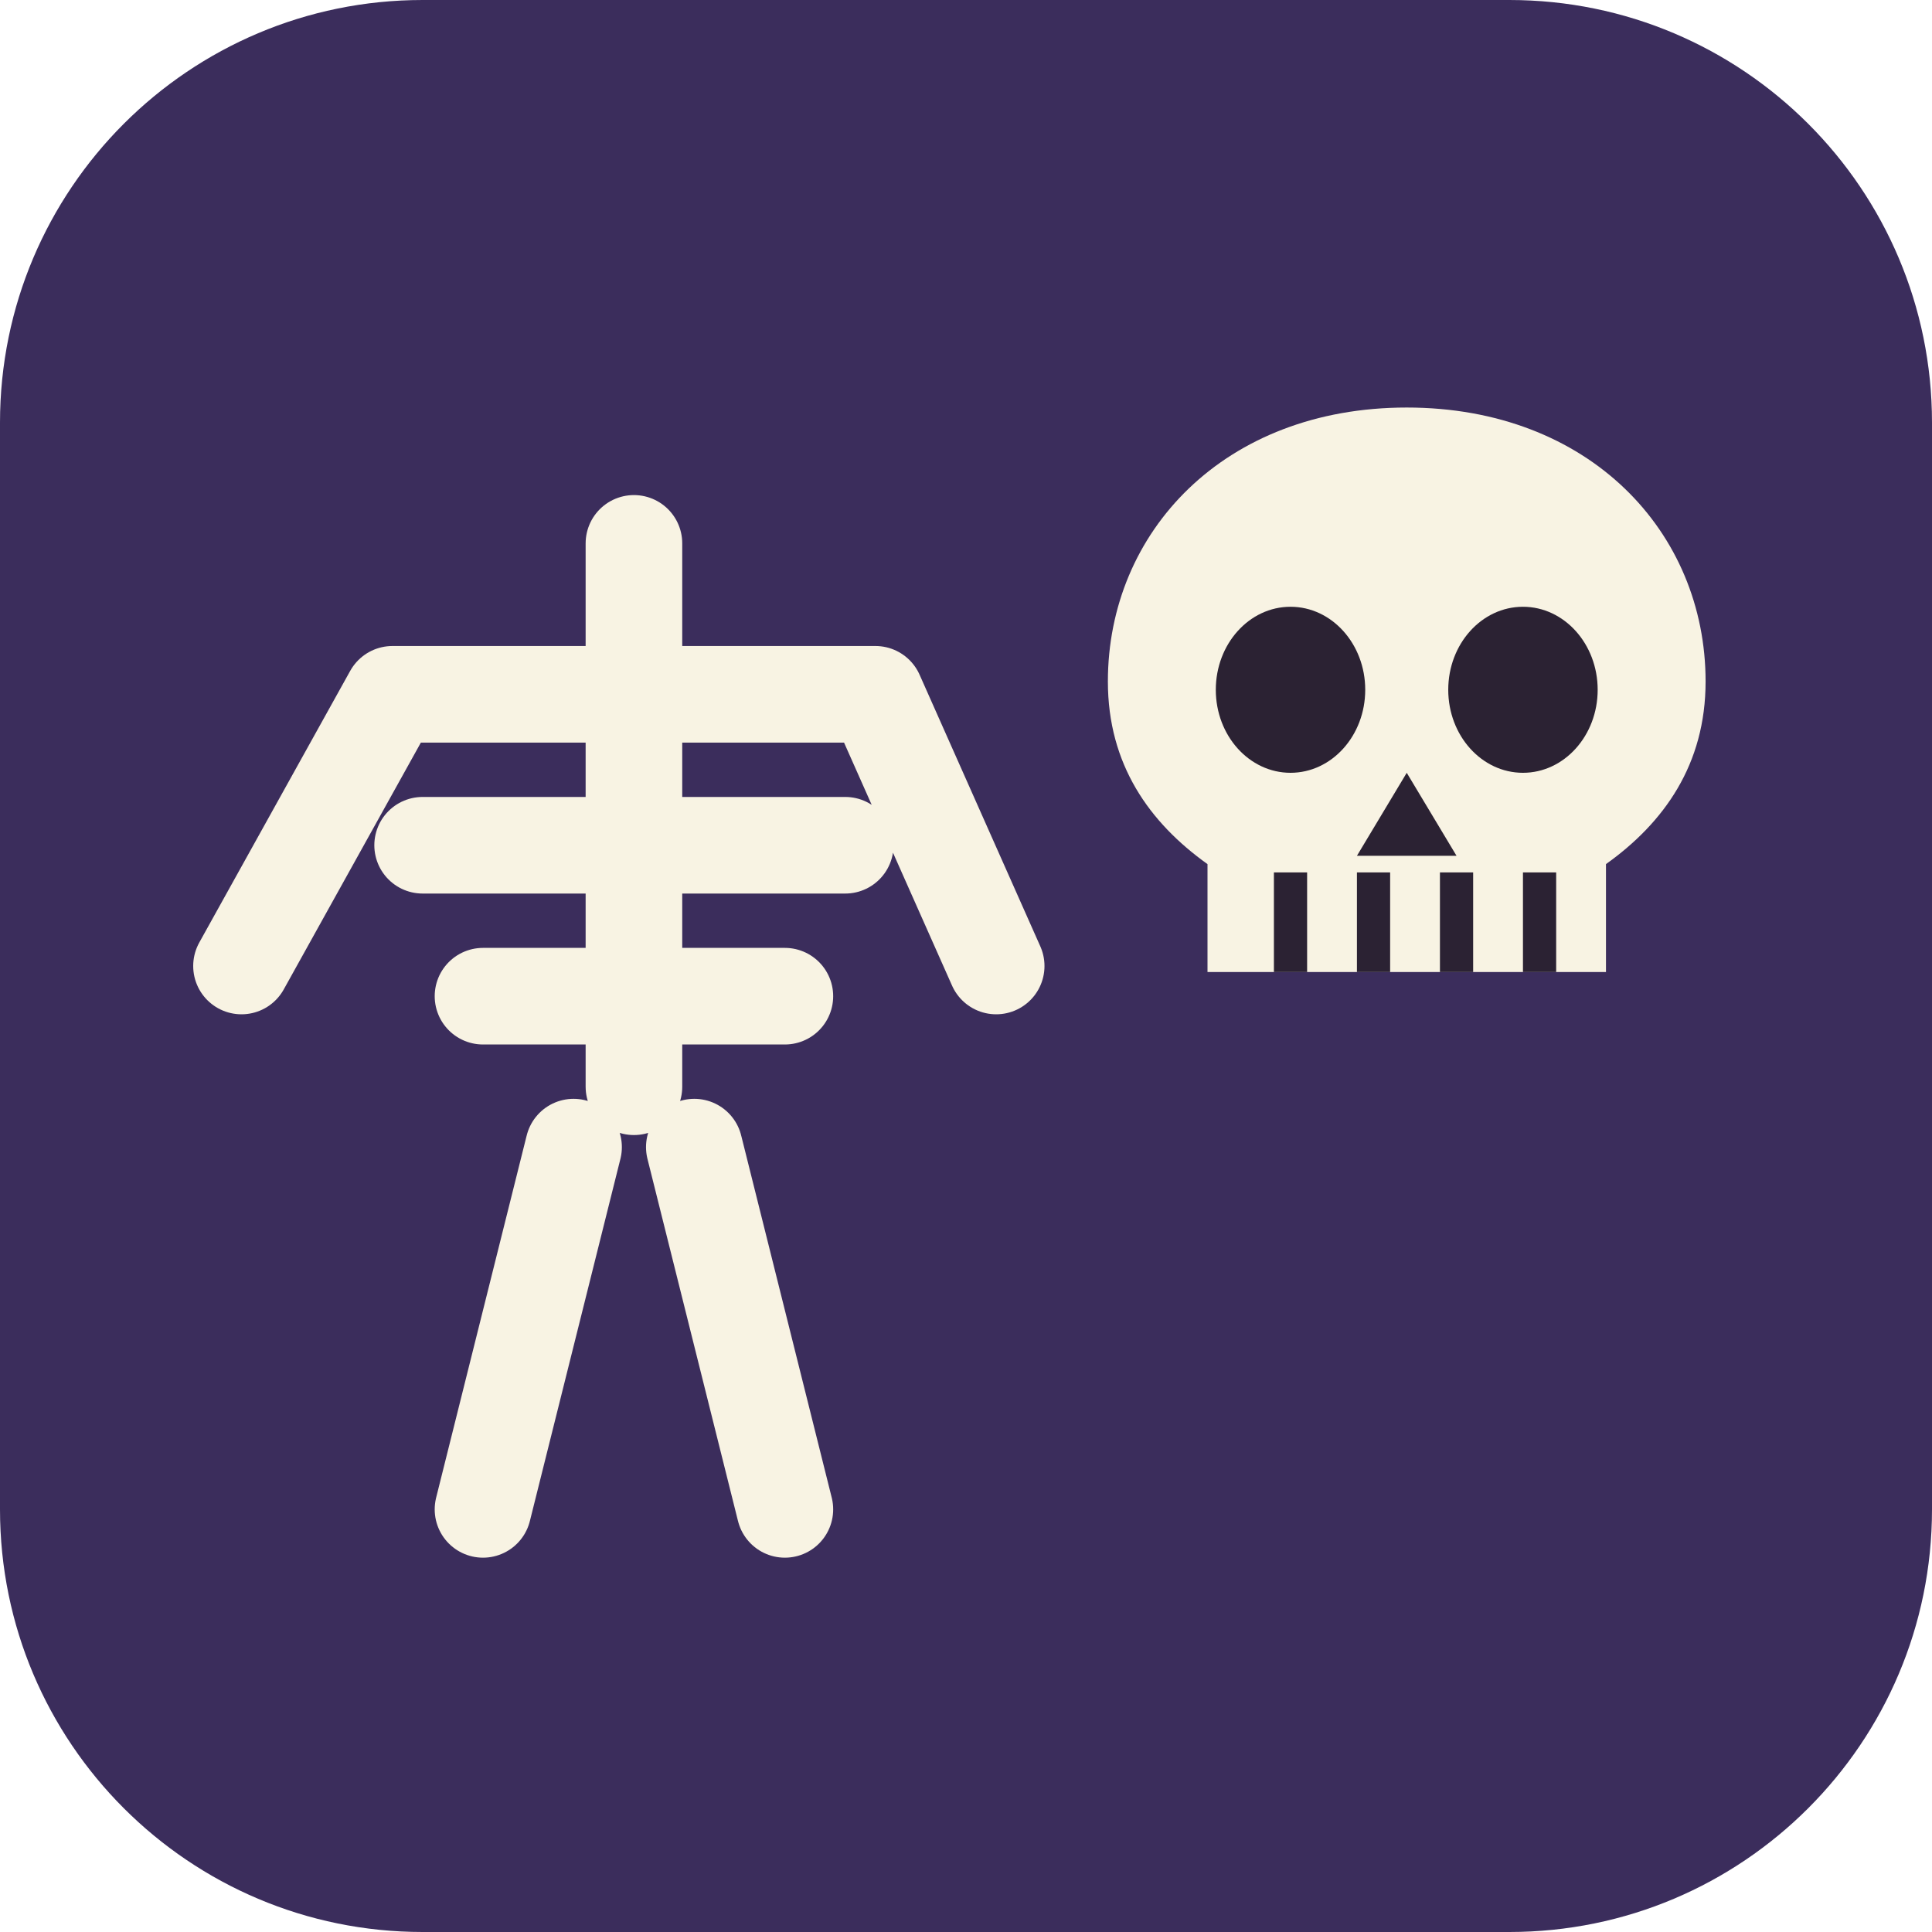
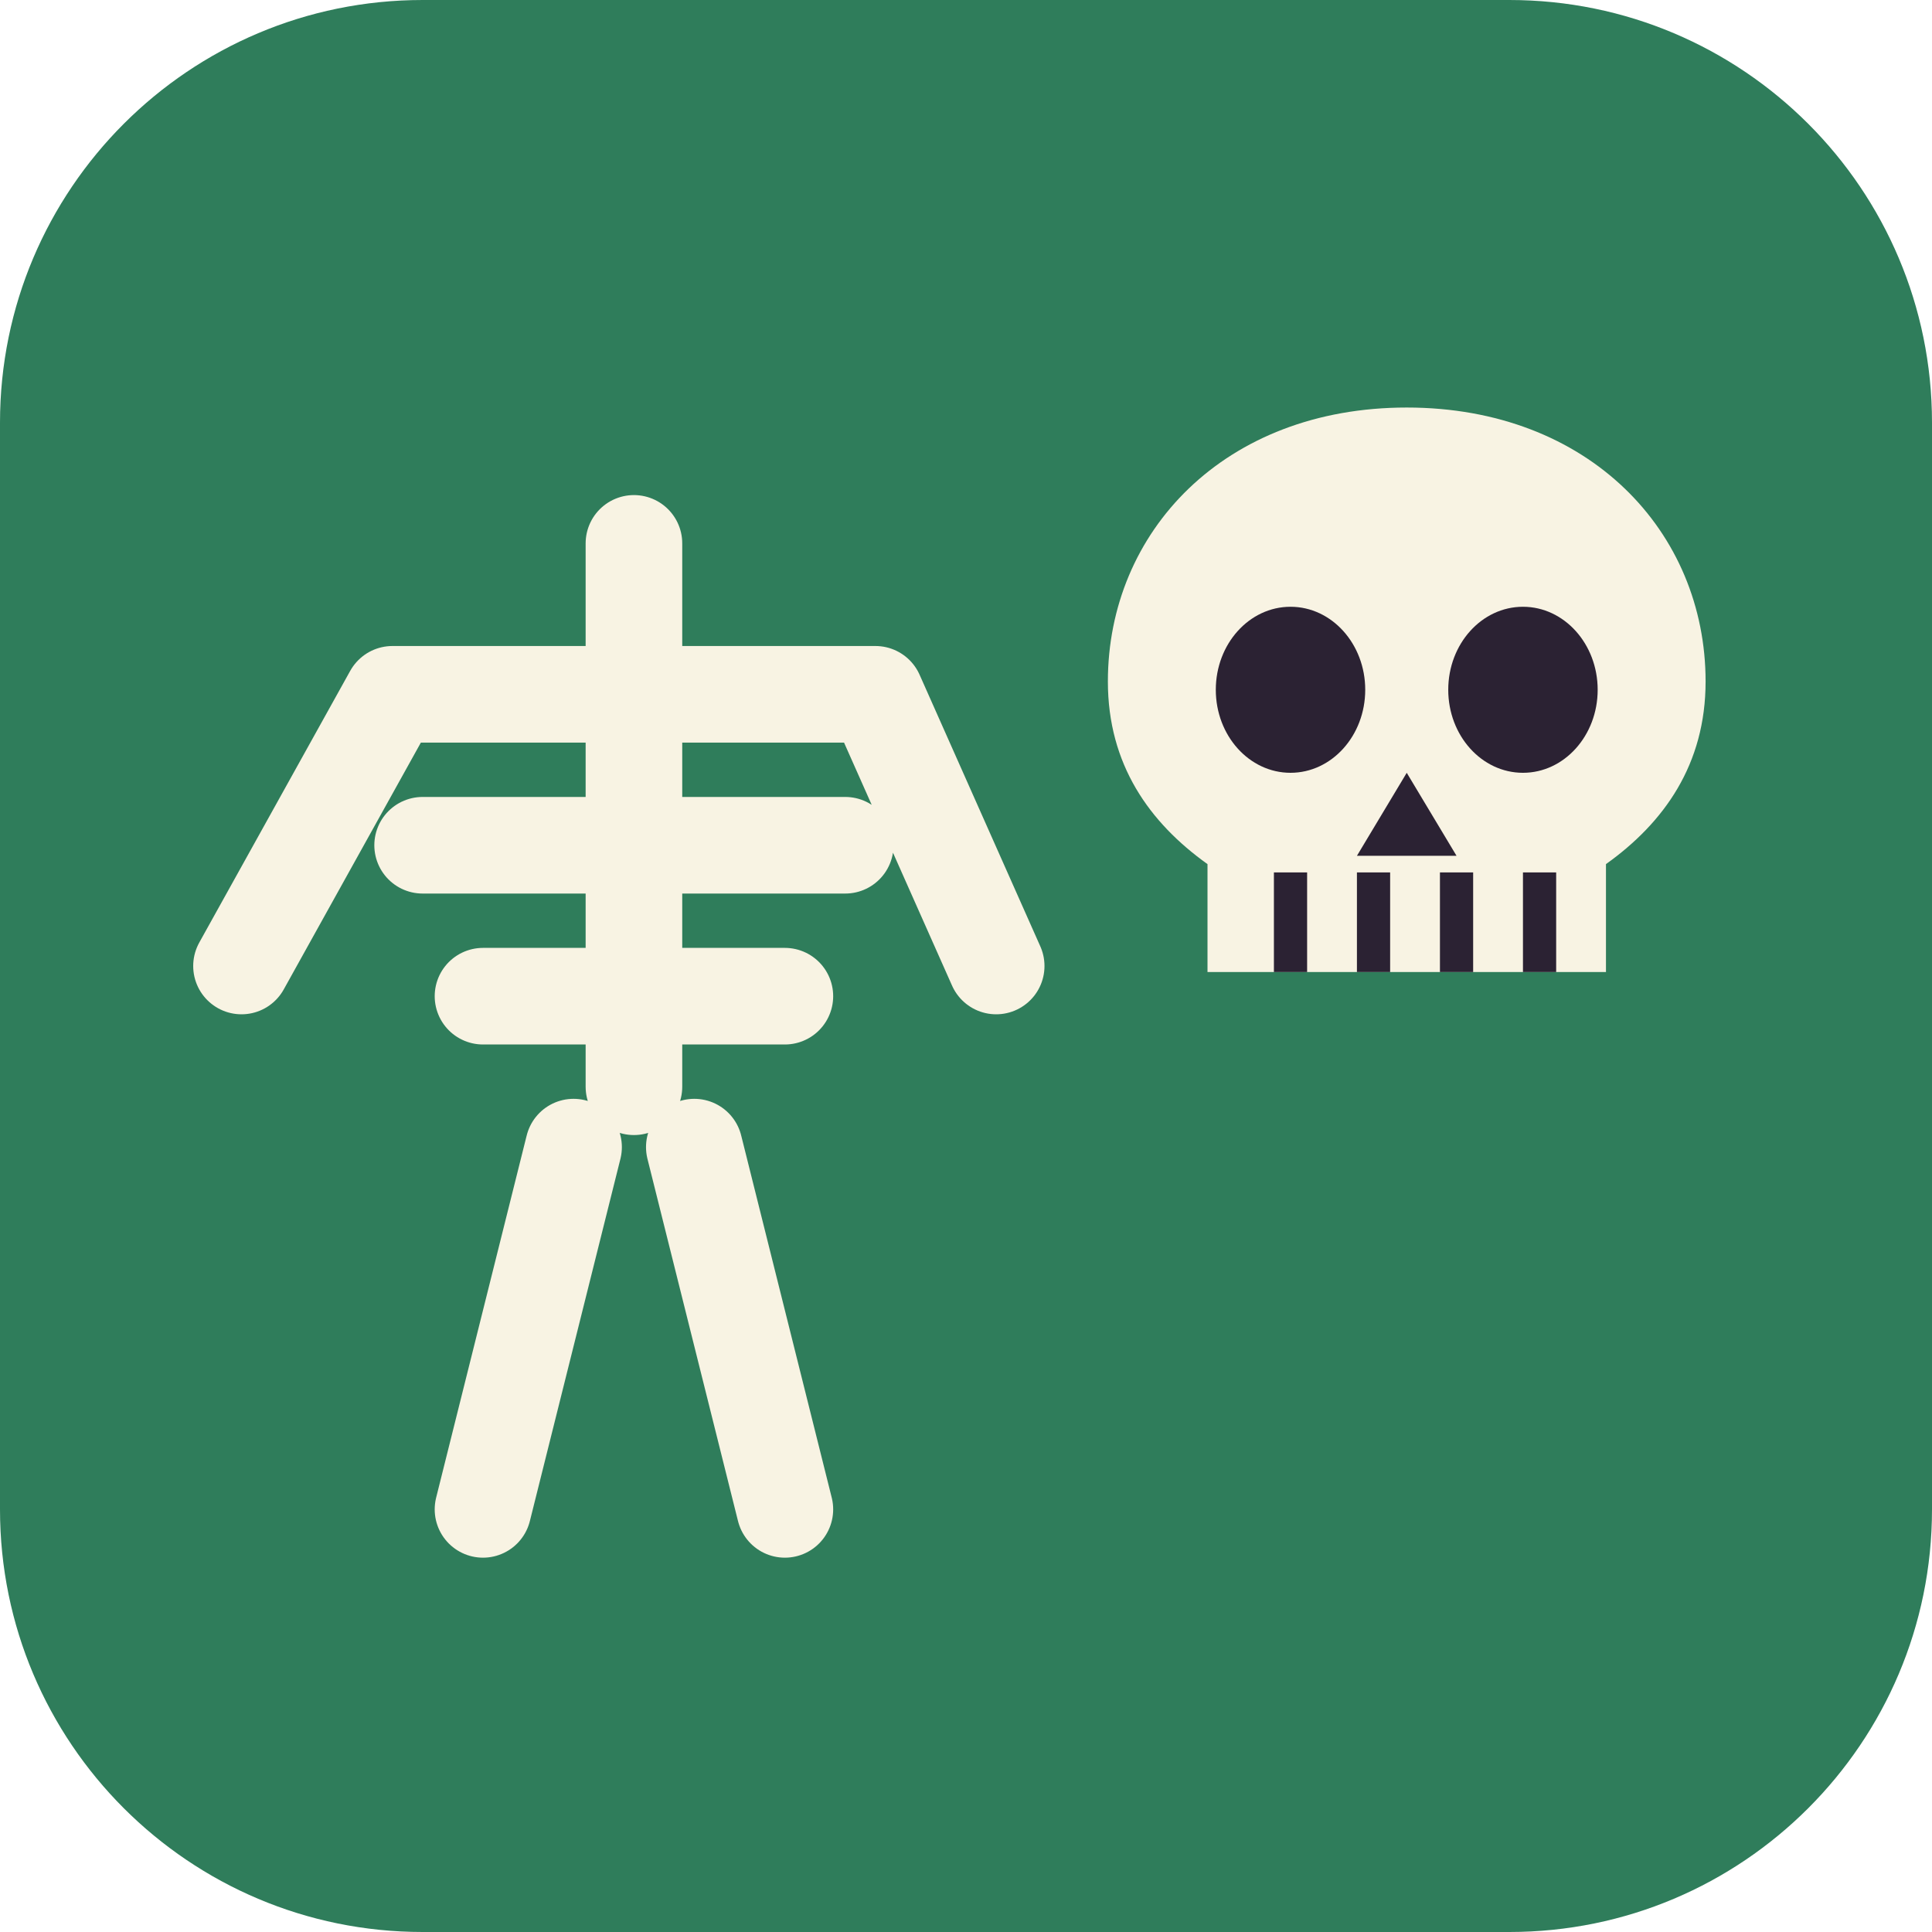
<svg xmlns="http://www.w3.org/2000/svg" viewBox="0 0 64 64">
-   <rect width="64" height="64" rx="14" fill="#3b2d5c" />
+   <rect width="64" height="64" rx="14" fill="#2f7d5b" />
  <g transform="translate(1 -8)">
    <g stroke="#f8f3e3" stroke-width="3.2" stroke-linecap="round" fill="none">
      <path d="M20 26v18M12 31h16M13 36h14M15 41h10M12 31l-5 9M28 31l4 9M18 46l-3 12M22 46l3 12" />
    </g>
    <g transform="translate(28 16) scale(0.55)">
      <path d="M32 10c-11 0-18 7.5-18 16.5 0 5 2.5 8.5 6 11v6.5h24V37.5c3.5-2.5 6-6 6-11C50 17.5 43 10 32 10Z" fill="#f8f3e3" />
      <ellipse cx="25" cy="27" rx="4.5" ry="5" fill="#2b2233" />
      <ellipse cx="39" cy="27" rx="4.5" ry="5" fill="#2b2233" />
      <path d="M32 32l-3 5h6z" fill="#2b2233" />
      <path d="M25 38v6M30 38v6M35 38v6M40 38v6" stroke="#2b2233" stroke-width="2" />
    </g>
  </g>
</svg>
